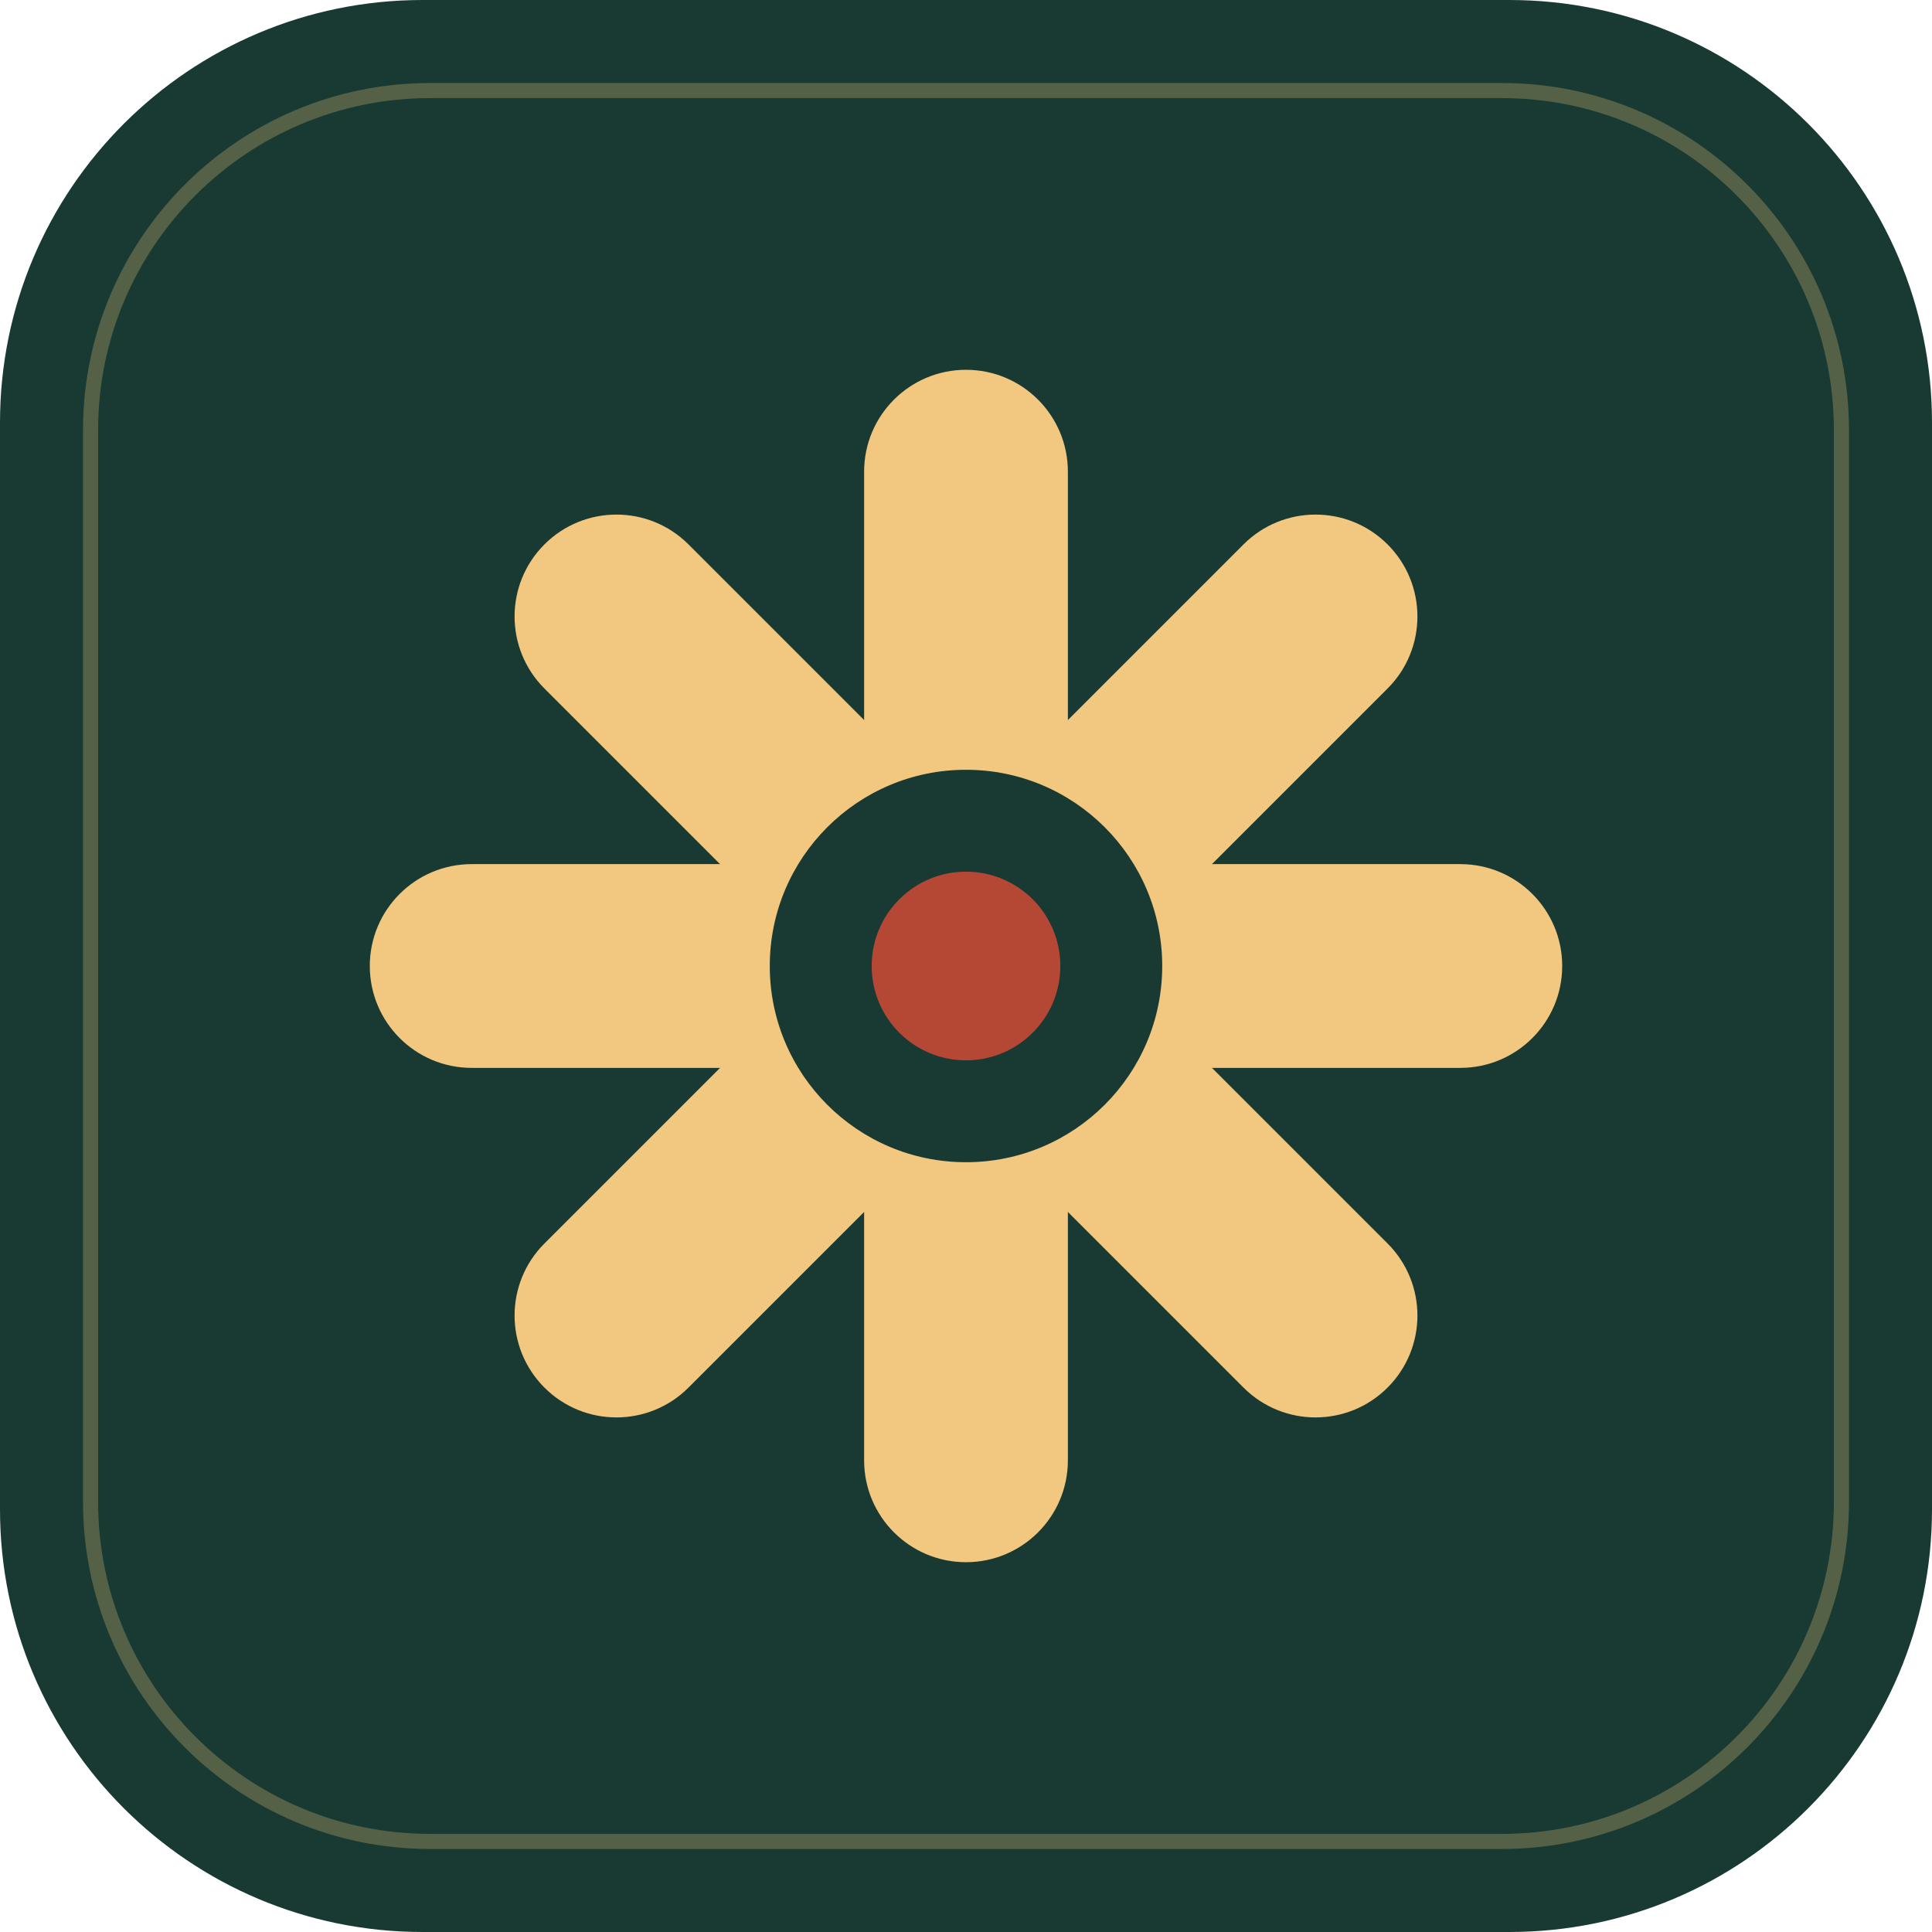
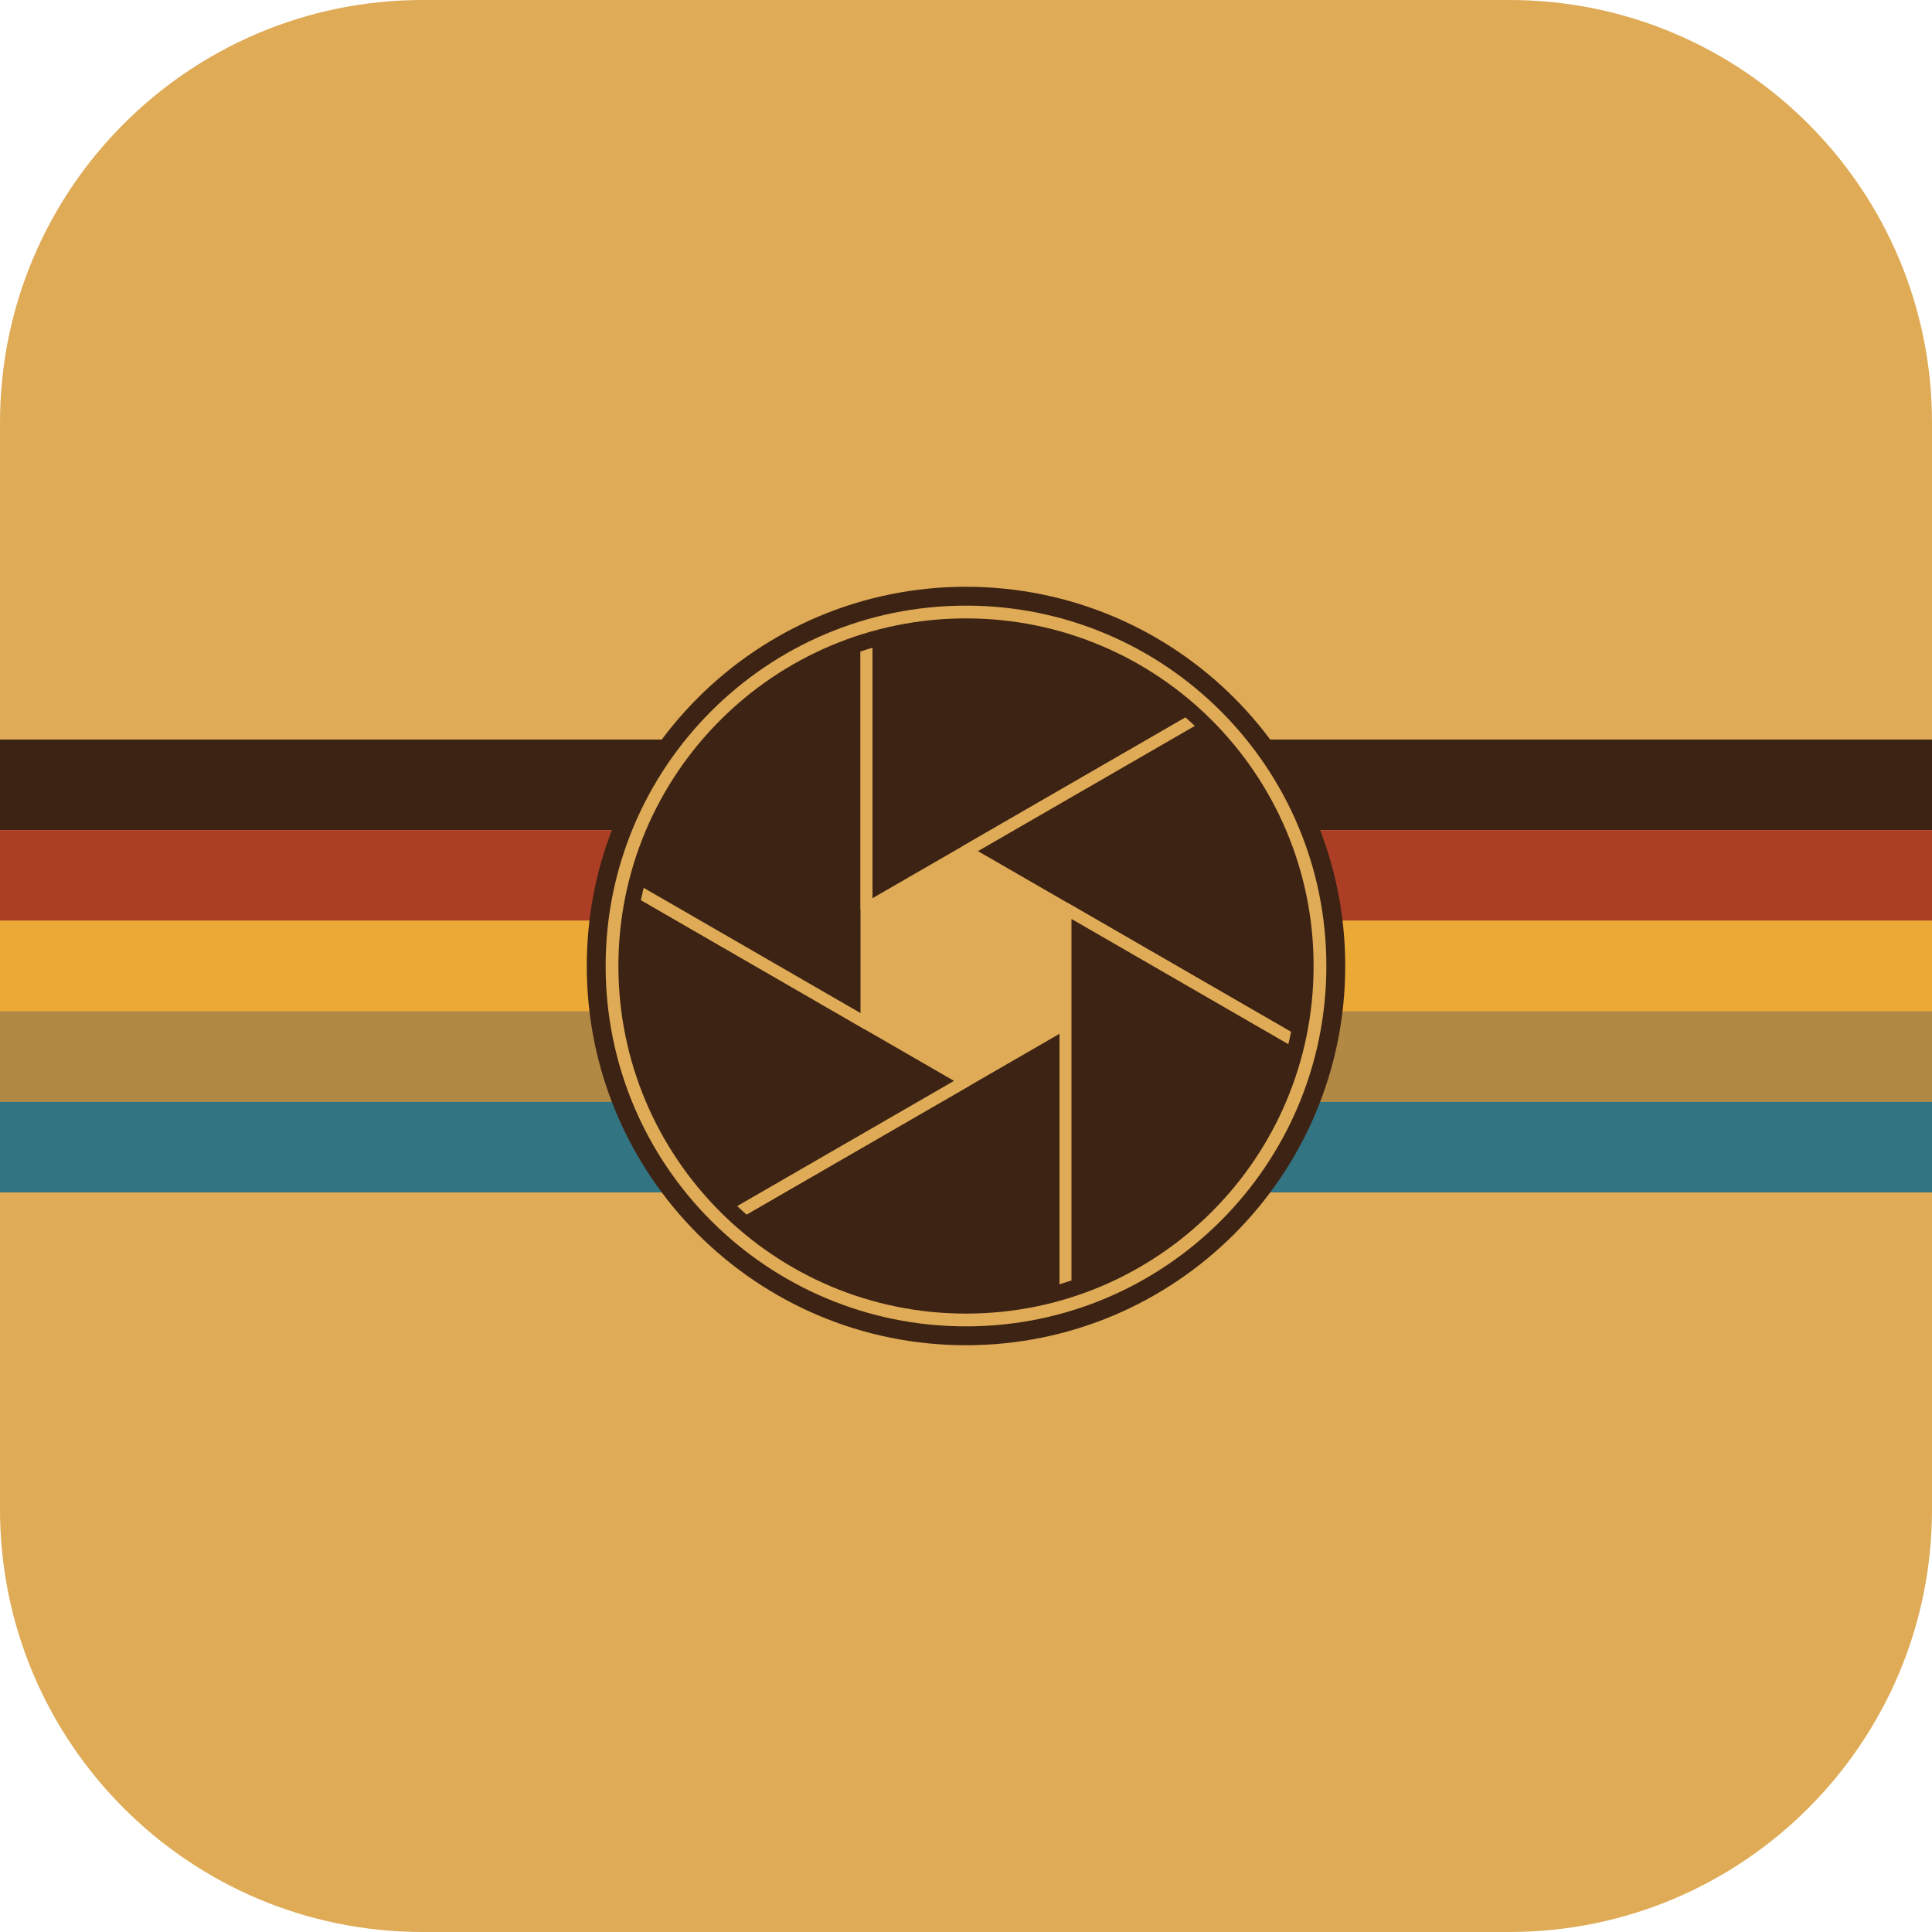
- <svg xmlns="http://www.w3.org/2000/svg" viewBox="0 0 512 512" role="img" aria-label="Café Memories">
-   <rect width="512" height="512" rx="112" fill="#183a32" />
-   <rect x="24" y="24" width="464" height="464" rx="90" fill="none" stroke="#f2c77f" stroke-opacity=".28" stroke-width="4" />
-   <g transform="translate(256 256)" fill="#f2c77f">
-     <rect x="-27" y="-158" width="54" height="316" rx="27" />
-     <rect x="-27" y="-158" width="54" height="316" rx="27" transform="rotate(45)" />
-     <rect x="-27" y="-158" width="54" height="316" rx="27" transform="rotate(90)" />
-     <rect x="-27" y="-158" width="54" height="316" rx="27" transform="rotate(135)" />
-     <circle r="52" fill="#183a32" />
-     <circle r="25" fill="#b54735" />
+ <svg xmlns="http://www.w3.org/2000/svg" viewBox="0 0 1024 1024" width="1024" height="1024">
+   <defs>
+     <clipPath id="app-icon-clip">
+       <rect width="1024" height="1024" rx="224" ry="224" />
+     </clipPath>
+   </defs>
+   <g clip-path="url(#app-icon-clip)">
+     <rect width="1024" height="1024" fill="#DFAB56" />
+     <rect x="0" y="392" width="1024" height="48" fill="#3D2314" />
+     <rect x="0" y="440" width="1024" height="48" fill="#AC3E25" />
+     <rect x="0" y="488" width="1024" height="48" fill="#EBA935" />
+     <rect x="0" y="536" width="1024" height="48" fill="#B18944" />
+     <rect x="0" y="584" width="1024" height="48" fill="#337482" />
+     <circle cx="512" cy="512" r="196" fill="#DFAB56" />
+     <circle cx="512" cy="512" r="196" fill="none" stroke="#3D2314" stroke-width="10" />
+     <g transform="translate(512, 512) scale(5.294118) translate(-350, -230)">
+       <path d="M 359.96 235.75 L 359.96 262.51 A 34 34 0 0 1 326.83 254.88 L 350.00 241.50 Z" fill="#3D2314" stroke="#DFAB56" stroke-width="1.2" stroke-linejoin="round" />
+       <path d="M 350.00 241.50 L 326.83 254.88 A 34 34 0 0 1 316.87 222.37 L 340.04 235.75 Z" fill="#3D2314" stroke="#DFAB56" stroke-width="1.2" stroke-linejoin="round" />
+       <path d="M 340.04 235.75 L 316.87 222.37 A 34 34 0 0 1 340.04 197.49 L 340.04 224.25 Z" fill="#3D2314" stroke="#DFAB56" stroke-width="1.2" stroke-linejoin="round" />
+       <path d="M 340.04 224.25 L 340.04 197.49 A 34 34 0 0 1 373.17 205.12 L 350.00 218.50 Z" fill="#3D2314" stroke="#DFAB56" stroke-width="1.2" stroke-linejoin="round" />
+       <path d="M 350.00 218.50 L 373.17 205.12 A 34 34 0 0 1 383.13 237.63 L 359.96 224.25 Z" fill="#3D2314" stroke="#DFAB56" stroke-width="1.2" stroke-linejoin="round" />
+       <path d="M 359.96 224.25 L 383.13 237.63 A 34 34 0 0 1 359.96 262.51 L 359.96 235.75 Z" fill="#3D2314" stroke="#DFAB56" stroke-width="1.2" stroke-linejoin="round" />
+       <circle cx="350" cy="230" r="34" fill="none" stroke="#3D2314" stroke-width="1.6" />
+     </g>
  </g>
</svg>
